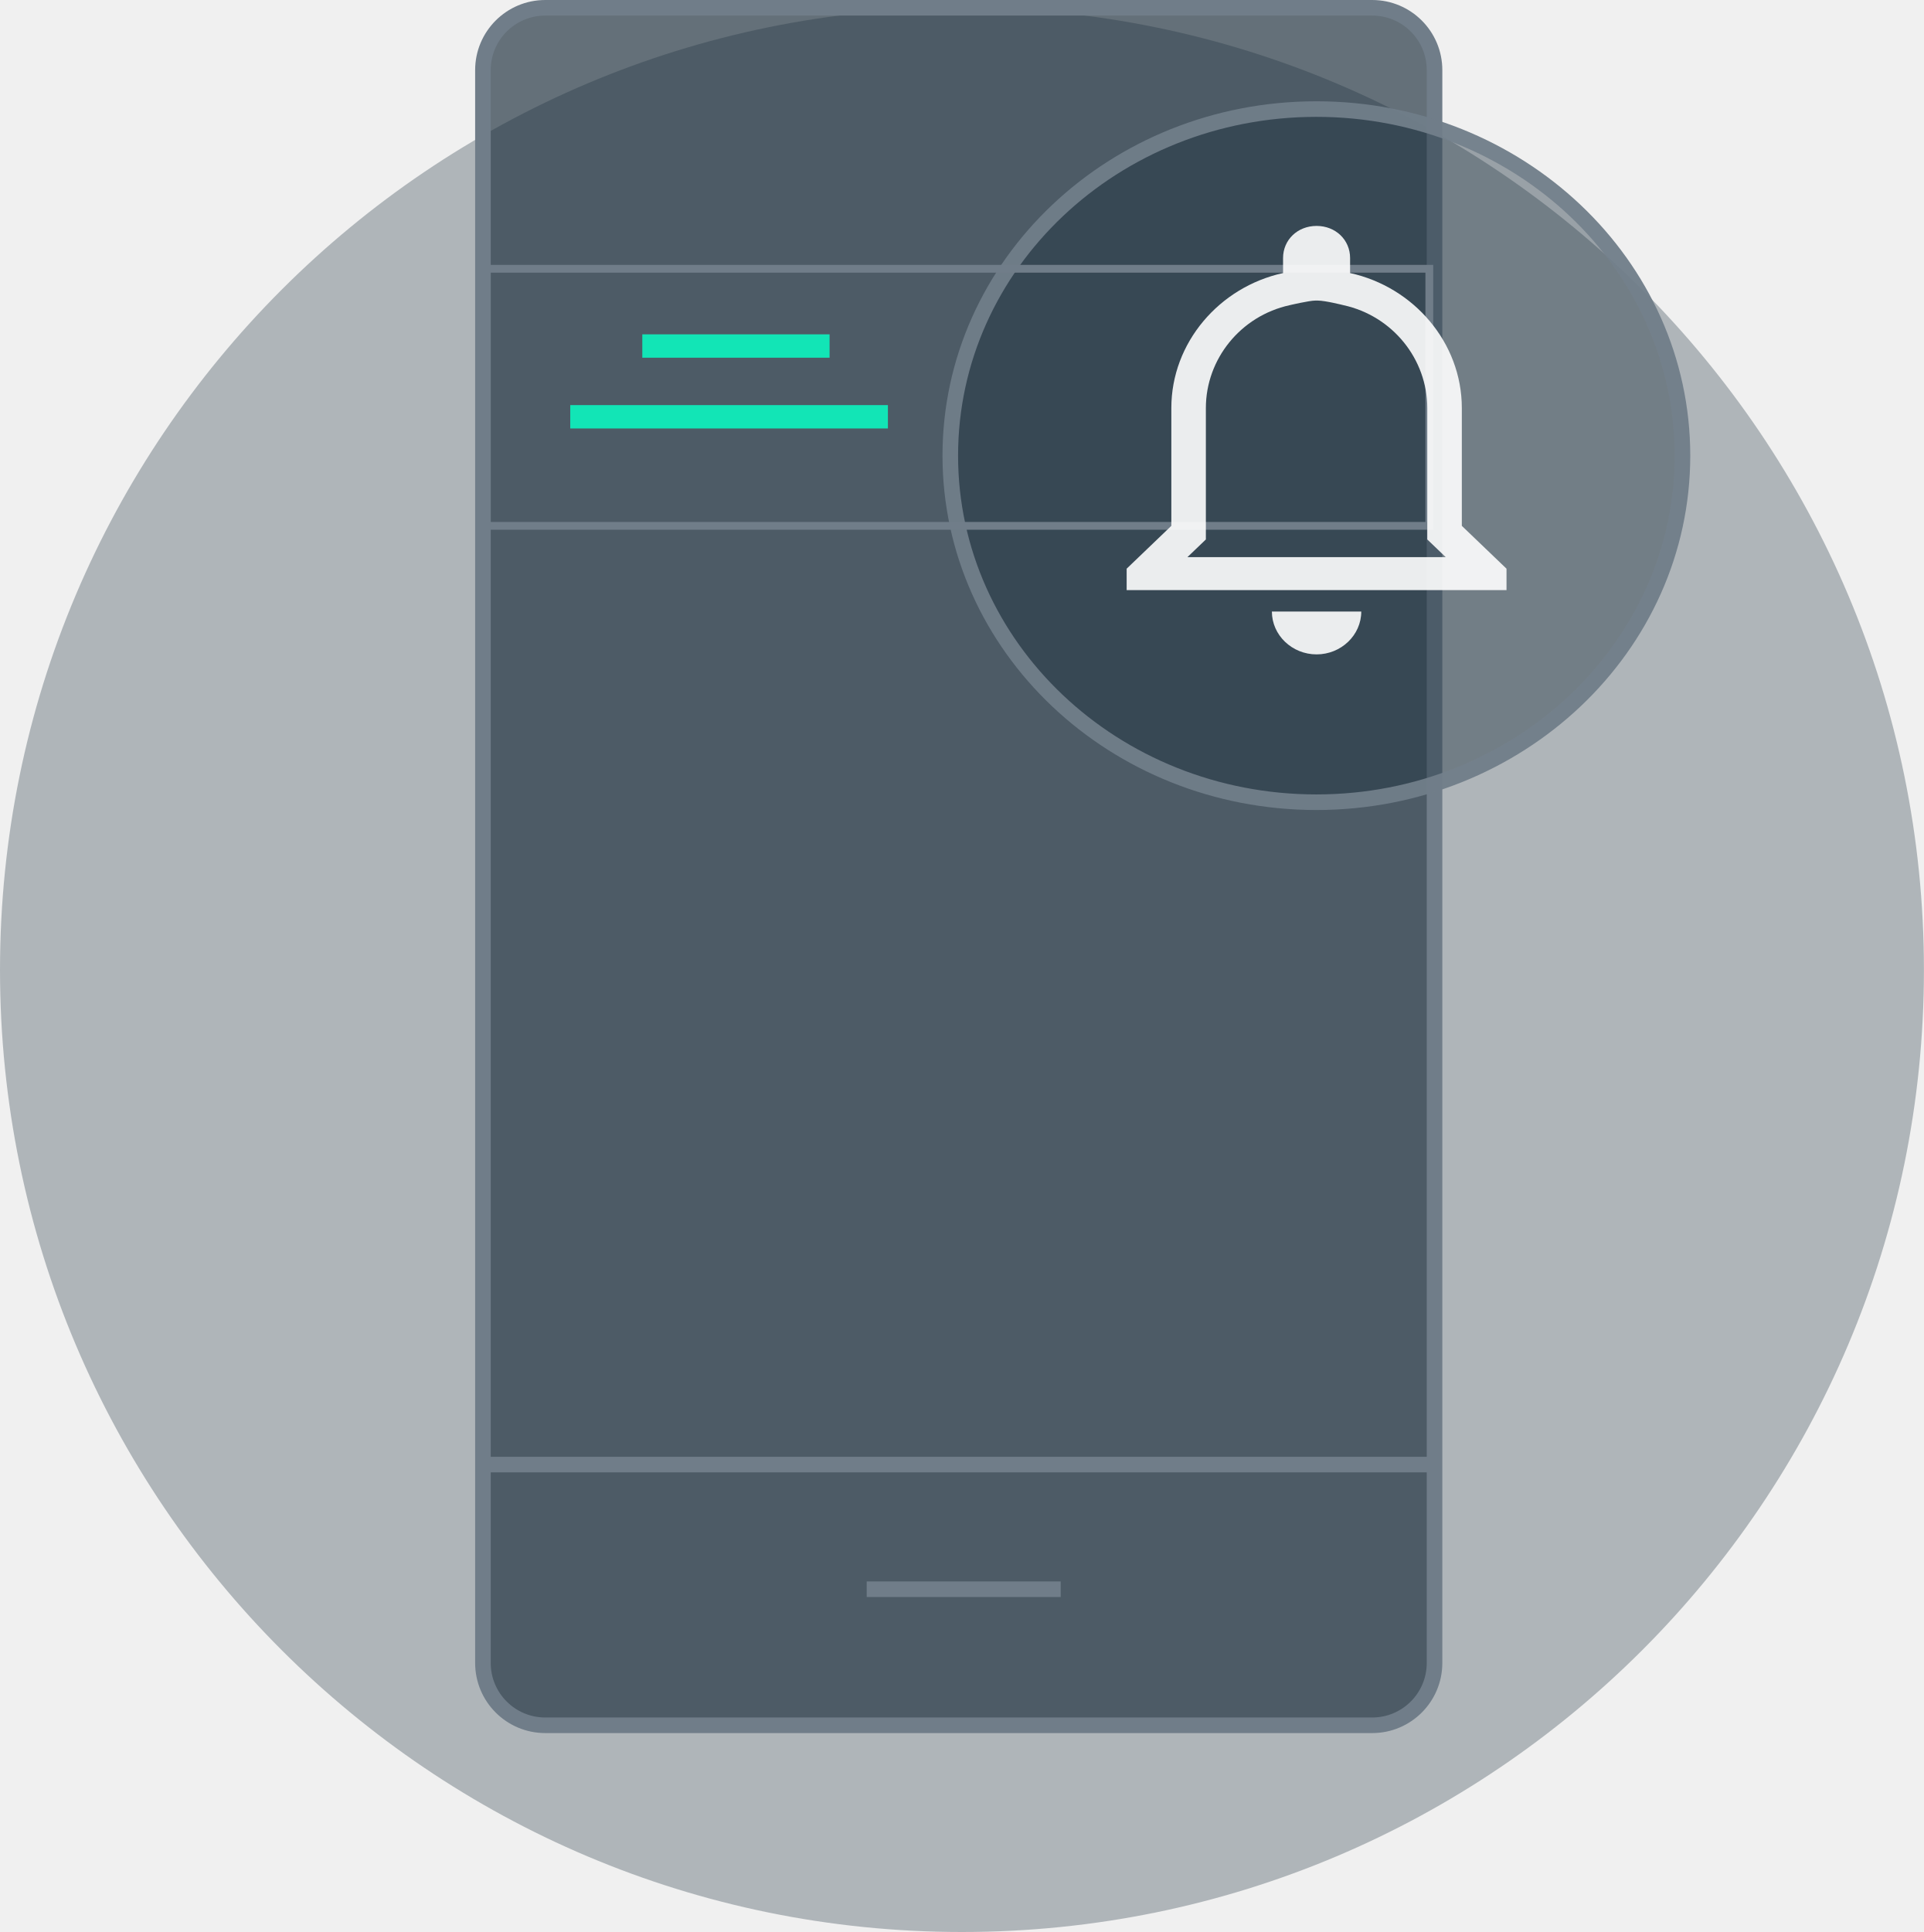
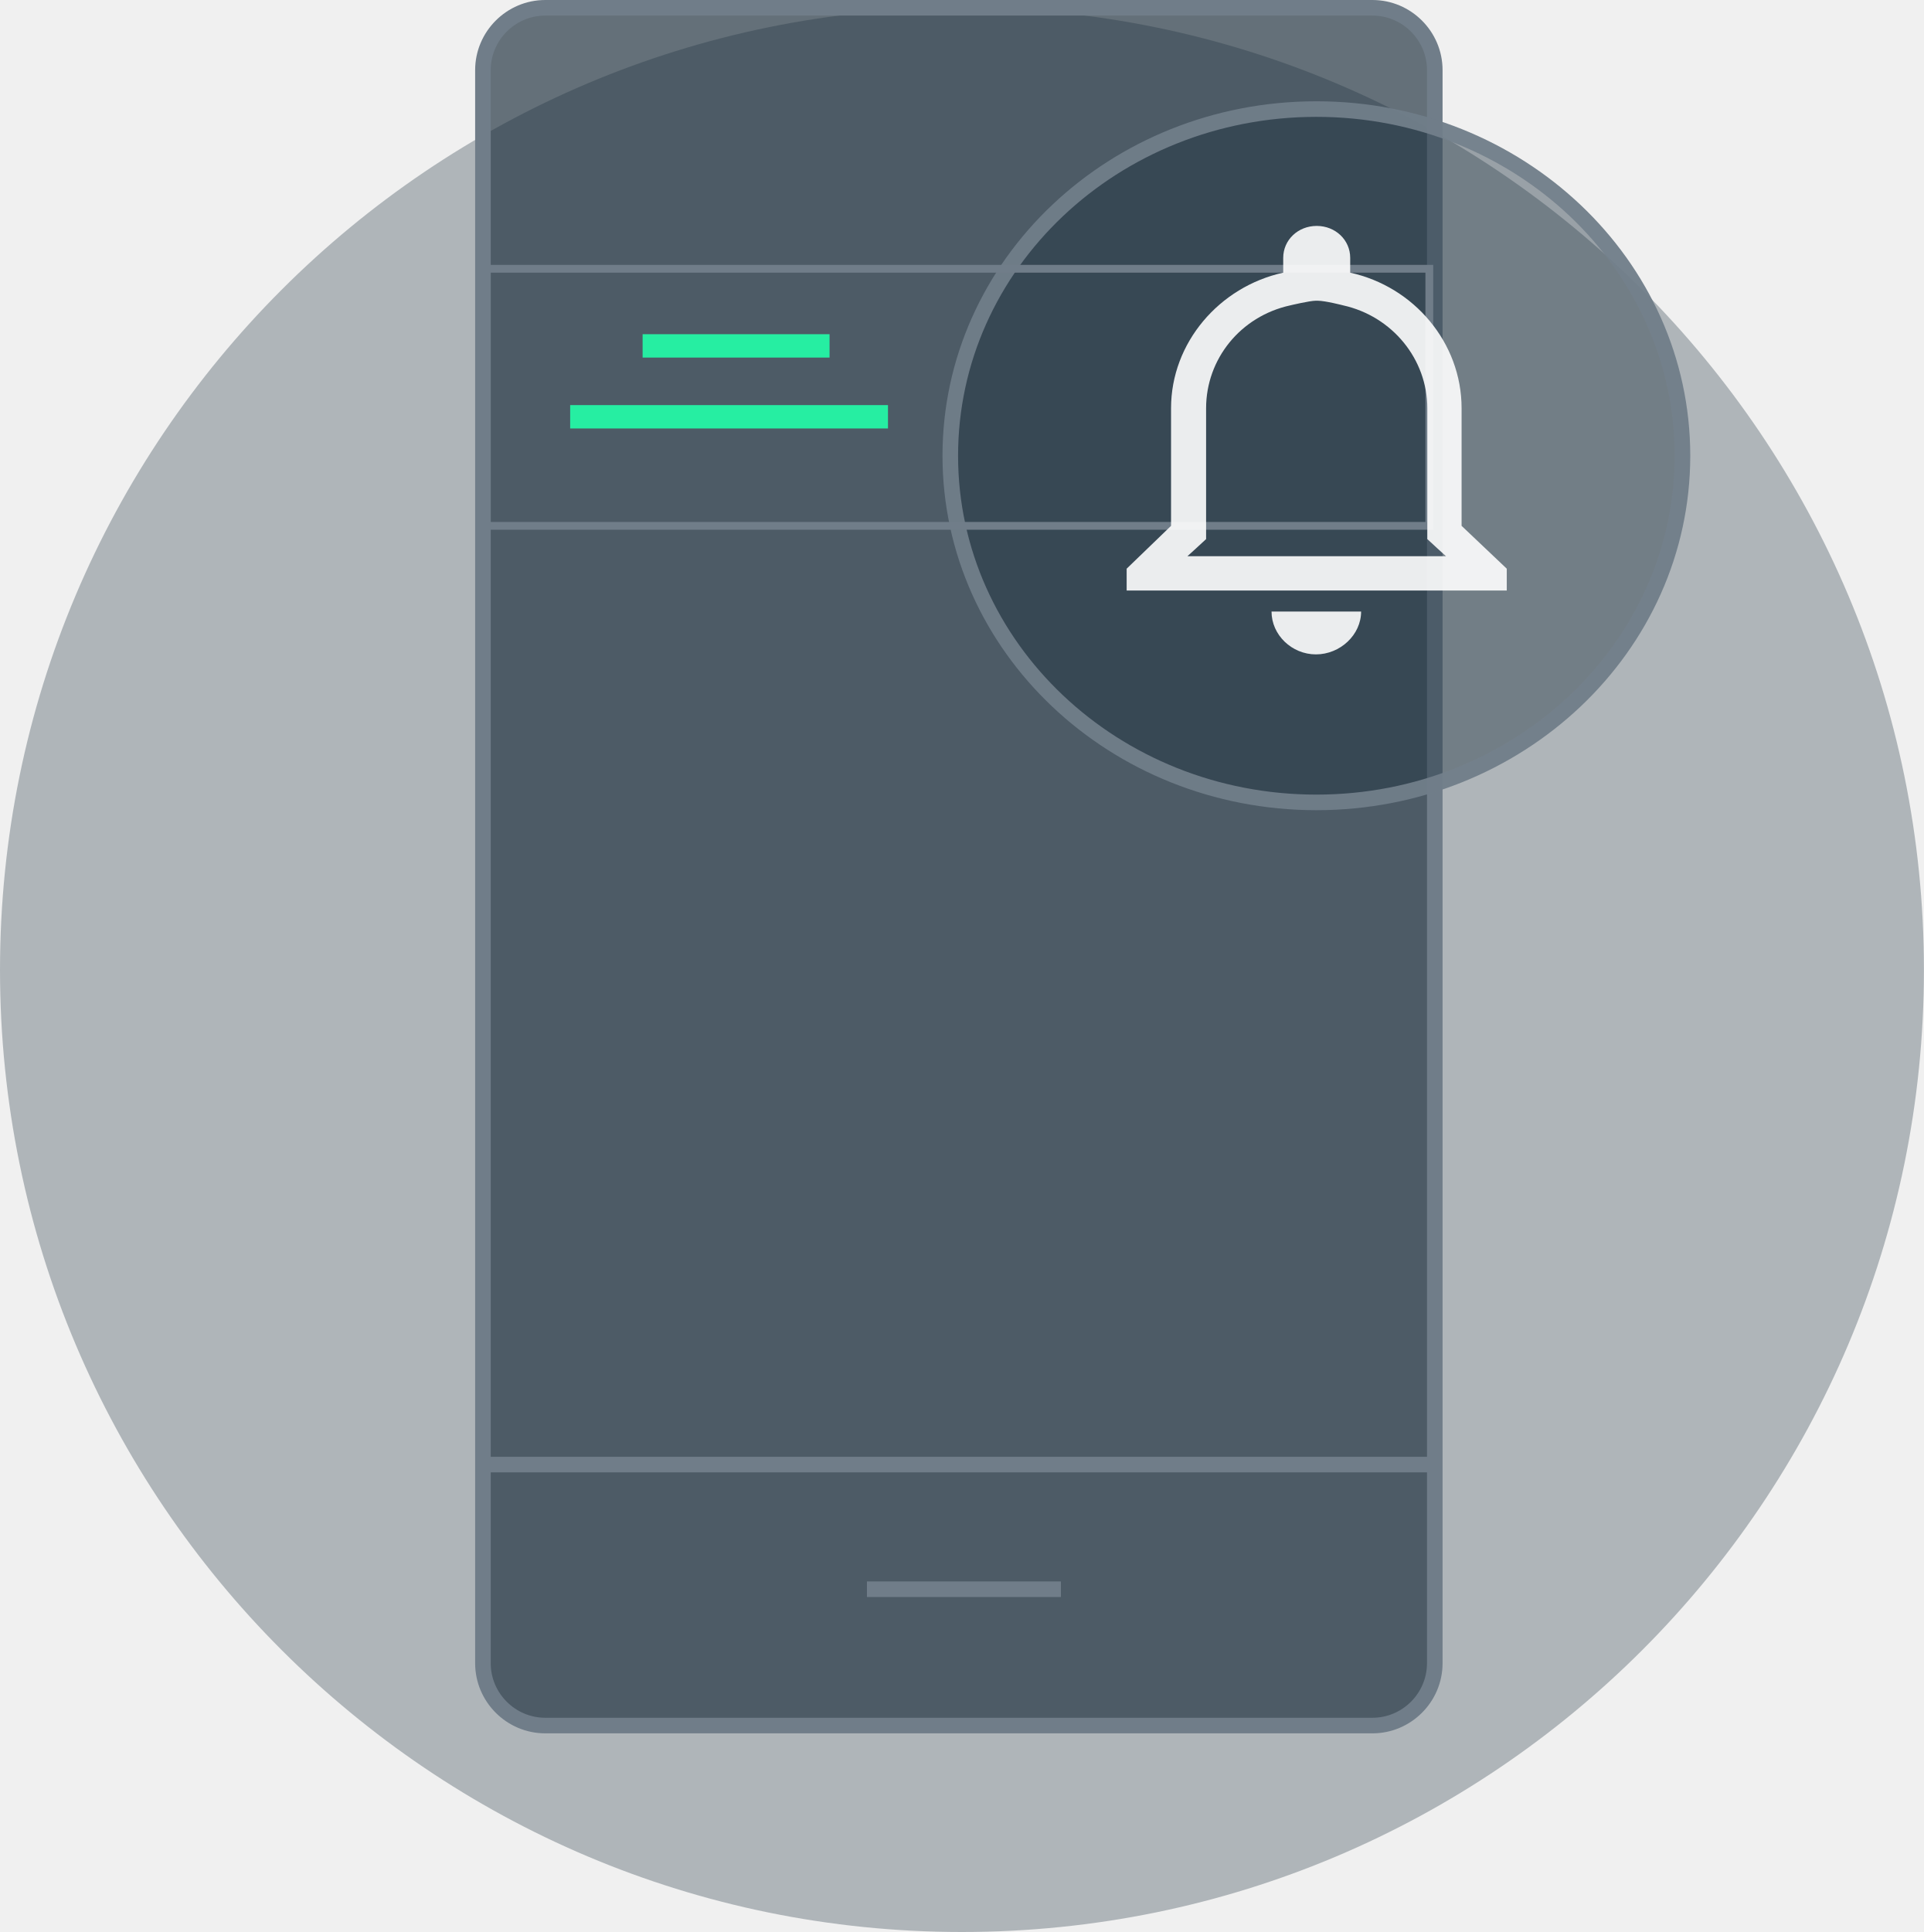
- <svg xmlns="http://www.w3.org/2000/svg" xmlns:xlink="http://www.w3.org/1999/xlink" width="247px" height="248px" viewBox="0 0 247 248" version="1.1">
-   <defs>
-     <linearGradient x1="50%" y1="0%" x2="50%" y2="89.467%" id="linearGradient-1">
-       <stop stop-color="#192C3A" offset="0%" />
-       <stop stop-color="#192C3A" offset="100%" />
-     </linearGradient>
-     <rect id="path-2" x="0" y="0" width="122" height="34" />
-   </defs>
-   <g id="Page-1" stroke="none" stroke-width="1" fill="none" fill-rule="evenodd">
+ <svg xmlns="http://www.w3.org/2000/svg" version="1.1" id="Capa_1" x="0px" y="0px" width="247px" height="248px" viewBox="0 0 247 248" style="enable-background:new 0 0 247 248;" xml:space="preserve">
+   <style type="text/css">
+ 	.st0{opacity:0.3;fill:url(#Oval-2_2_);enable-background:new    ;}
+ 	.st1{fill:#192C3A;fill-opacity:0.65;stroke:#707D89;stroke-width:2;}
+ 	.st2{fill:none;stroke:#707D89;stroke-width:2;stroke-linecap:square;}
+ 	.st3{opacity:0.946;fill:#192C3A;fill-opacity:0.419;stroke:#707D89;stroke-width:2;enable-background:new    ;}
+ 	.st4{fill:none;stroke:#26EEA2;stroke-width:3;stroke-linecap:square;}
+ 	.st5{filter:url(#Adobe_OpacityMaskFilter);}
+ 	.st6{fill:#FFFFFF;}
+ 	.st7{mask:url(#mask-3);fill:none;stroke:#707D89;stroke-width:2;}
+ 	.st8{opacity:0.9;}
+ </style>
+   <g id="Page-1">
    <g id="push-notifications" transform="translate(0, 1)">
      <g id="Onboarding">
-         <g id="0.4---Allow-Push-Notifications">
+         <g id="_x30_.4---Allow-Push-Notifications">
          <g id="Group-7">
-             <path d="M123.5,247 C191.707,247 247,191.707 247,123.5 C247,55.293 191.707,1.42108547e-14 123.5,1.42108547e-14 C55.293,1.42108547e-14 1.42108547e-14,55.293 1.42108547e-14,123.5 C1.42108547e-14,191.707 55.293,247 123.5,247 Z" id="Oval-2" fill="url(#linearGradient-1)" fill-rule="nonzero" opacity="0.3" />
-             <g id="Phone" transform="translate(62, 0)" stroke="#707D89" stroke-width="2">
-               <rect id="Combined-Shape" fill-opacity="0.65" fill="#192C3A" fill-rule="nonzero" x="0" y="0" width="122.169" height="220.465" rx="8" />
-               <path d="M0.636,187 L121.533,187" id="Line" stroke-linecap="square" />
-               <path d="M50.268,203 L73.174,203" id="Line" stroke-linecap="square" />
+             <linearGradient id="Oval-2_2_" gradientUnits="userSpaceOnUse" x1="-115.03" y1="522.887" x2="-115.03" y2="521.992" gradientTransform="matrix(247 0 0 -247 28536 129153)">
+               <stop offset="0" style="stop-color:#192C3A" />
+               <stop offset="1" style="stop-color:#192C3A" />
+             </linearGradient>
+             <path id="Oval-2" class="st0" d="M123.5,247c68.2,0,123.5-55.3,123.5-123.5S191.7,0,123.5,0S0,55.3,0,123.5S55.3,247,123.5,247       z" />
+             <g id="Phone" transform="translate(62, 0)">
+               <path id="Combined-Shape" class="st1" d="M8,0h106.2c4.4,0,8,3.6,8,8v204.5c0,4.4-3.6,8-8,8H8c-4.4,0-8-3.6-8-8V8        C0,3.6,3.6,0,8,0z" />
+               <path id="Line" class="st2" d="M0.6,187h120.9" />
+               <path id="Line_1_" class="st2" d="M50.3,203h22.9" />
            </g>
-             <ellipse id="Oval-2" stroke="#707D89" stroke-width="2" fill-opacity="0.419" fill="#192C3A" fill-rule="nonzero" opacity="0.946" cx="169" cy="57.488" rx="47" ry="44.488" />
+             <ellipse id="Oval-2_1_" class="st3" cx="169" cy="57.5" rx="47" ry="44.5" />
            <g id="Group-3" transform="translate(62, 33)">
-               <path d="M12.711,19.5 L50.491,19.5" id="Line" stroke="#12E5B6" stroke-width="3" stroke-linecap="square" />
-               <path d="M21.96,10.417 L43.003,10.417" id="Line" stroke="#12E5B6" stroke-width="3" stroke-linecap="square" />
+               <path id="Line_2_" class="st4" d="M12.7,19.5h37.8" />
+               <path id="Line_3_" class="st4" d="M22,10.4h21" />
              <g id="Rectangle-3">
                <g id="path-2-Clipped">
-                   <mask id="mask-3" fill="white">
-                     <use xlink:href="#path-2" />
+                   <g id="path-2_1_">
+ 								</g>
+                   <defs>
+                     <filter id="Adobe_OpacityMaskFilter" filterUnits="userSpaceOnUse" x="-1" y="-1" width="124" height="36">
+                       <feColorMatrix type="matrix" values="1 0 0 0 0  0 1 0 0 0  0 0 1 0 0  0 0 0 1 0" />
+                     </filter>
+                   </defs>
+                   <mask maskUnits="userSpaceOnUse" x="-1" y="-1" width="124" height="36" id="mask-3">
+                     <g class="st5">
+                       <rect id="path-2" class="st6" width="122" height="34" />
+                     </g>
                  </mask>
-                   <g id="path-2" />
-                   <rect id="path-2" stroke="#707D89" stroke-width="2" mask="url(#mask-3)" x="0" y="0" width="122" height="34" />
+                   <rect id="path-2_2_" class="st7" width="122" height="34" />
                </g>
              </g>
            </g>
-             <g id="android-notifications-none" opacity="0.9" transform="translate(144.6424, 28)" fill-rule="nonzero" fill="#FFFFFF">
-               <path d="M24.522,9.582 C25.503,9.582 27.835,10.174 27.835,10.174 C34.151,11.555 38.596,17.107 38.596,23.375 L38.596,38.5 L38.596,40.247 L39.888,41.485 L40.967,42.519 L7.8,42.519 L8.879,41.485 L10.17,40.247 L10.17,38.5 L10.17,23.375 C10.17,17.107 14.616,11.555 20.932,10.174 C20.932,10.174 23.432,9.582 24.245,9.582 L24.522,9.582 Z M24.383,0 C21.945,0 20.08,1.787 20.08,4.125 L20.08,6.05 C11.904,7.838 5.737,14.988 5.737,23.375 L5.737,38.5 L-6.82121026e-13,44 L-6.82121026e-13,46.75 L48.767,46.75 L48.767,44 L43.03,38.5 L43.03,23.375 C43.03,14.988 36.862,7.838 28.686,6.05 L28.686,4.125 C28.686,1.787 26.822,0 24.383,0 L24.383,0 L24.383,0 Z M30.12,49.5 L18.646,49.5 C18.646,52.525 21.228,55 24.383,55 C27.539,55 30.12,52.525 30.12,49.5 L30.12,49.5 L30.12,49.5 Z" id="Shape" />
+             <g id="android-notifications-none" transform="translate(144.6424, 28)" class="st8">
+               <path id="Shape" class="st6" d="M24.5,9.6c1,0,3.3,0.6,3.3,0.6c6.3,1.4,10.8,6.9,10.8,13.2v15.1v1.7l1.3,1.2l1.1,1H7.8l1.1-1        l1.3-1.2v-1.7V23.4c0-6.3,4.4-11.8,10.8-13.2c0,0,2.5-0.6,3.3-0.6H24.5z M24.4,0c-2.4,0-4.3,1.8-4.3,4.1V6        C11.9,7.8,5.7,15,5.7,23.4v15.1L0,44v2.8h48.8V44L43,38.5V23.4C43,15,36.9,7.8,28.7,6V4.1C28.7,1.8,26.8,0,24.4,0L24.4,0        L24.4,0z M30.1,49.5H18.6c0,3,2.6,5.5,5.7,5.5S30.1,52.5,30.1,49.5L30.1,49.5L30.1,49.5z" />
            </g>
          </g>
        </g>
      </g>
    </g>
  </g>
</svg>
